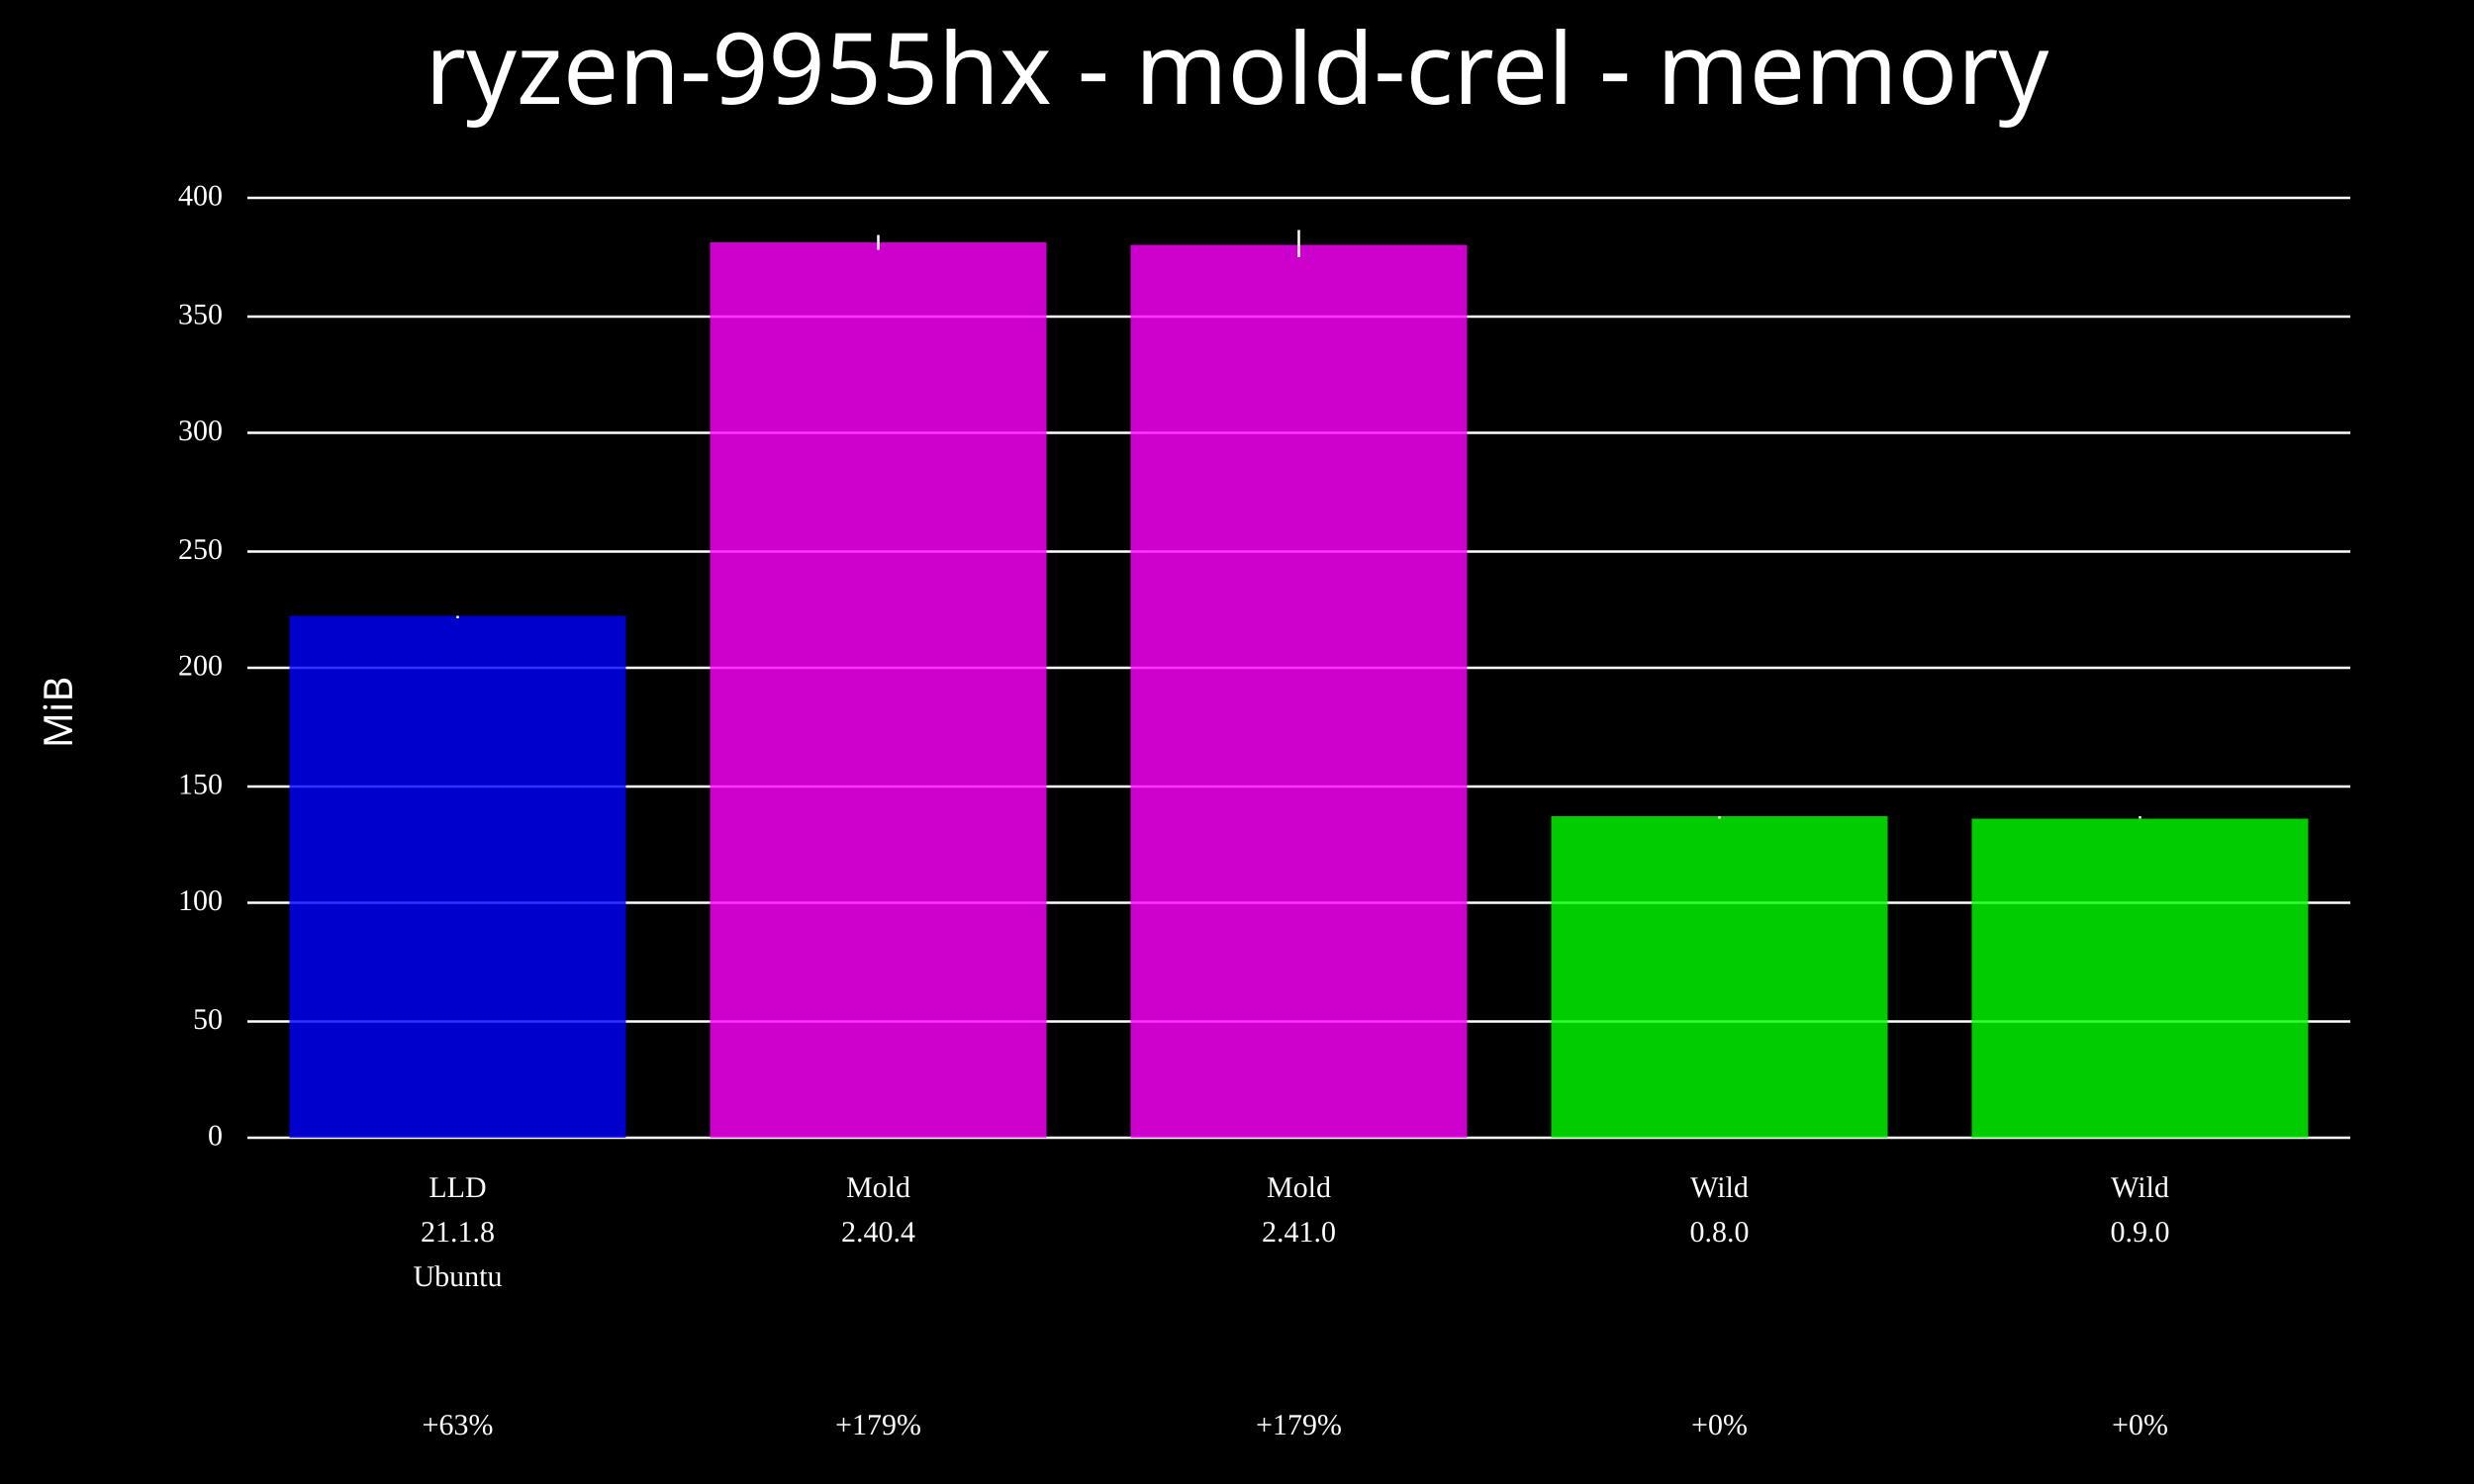
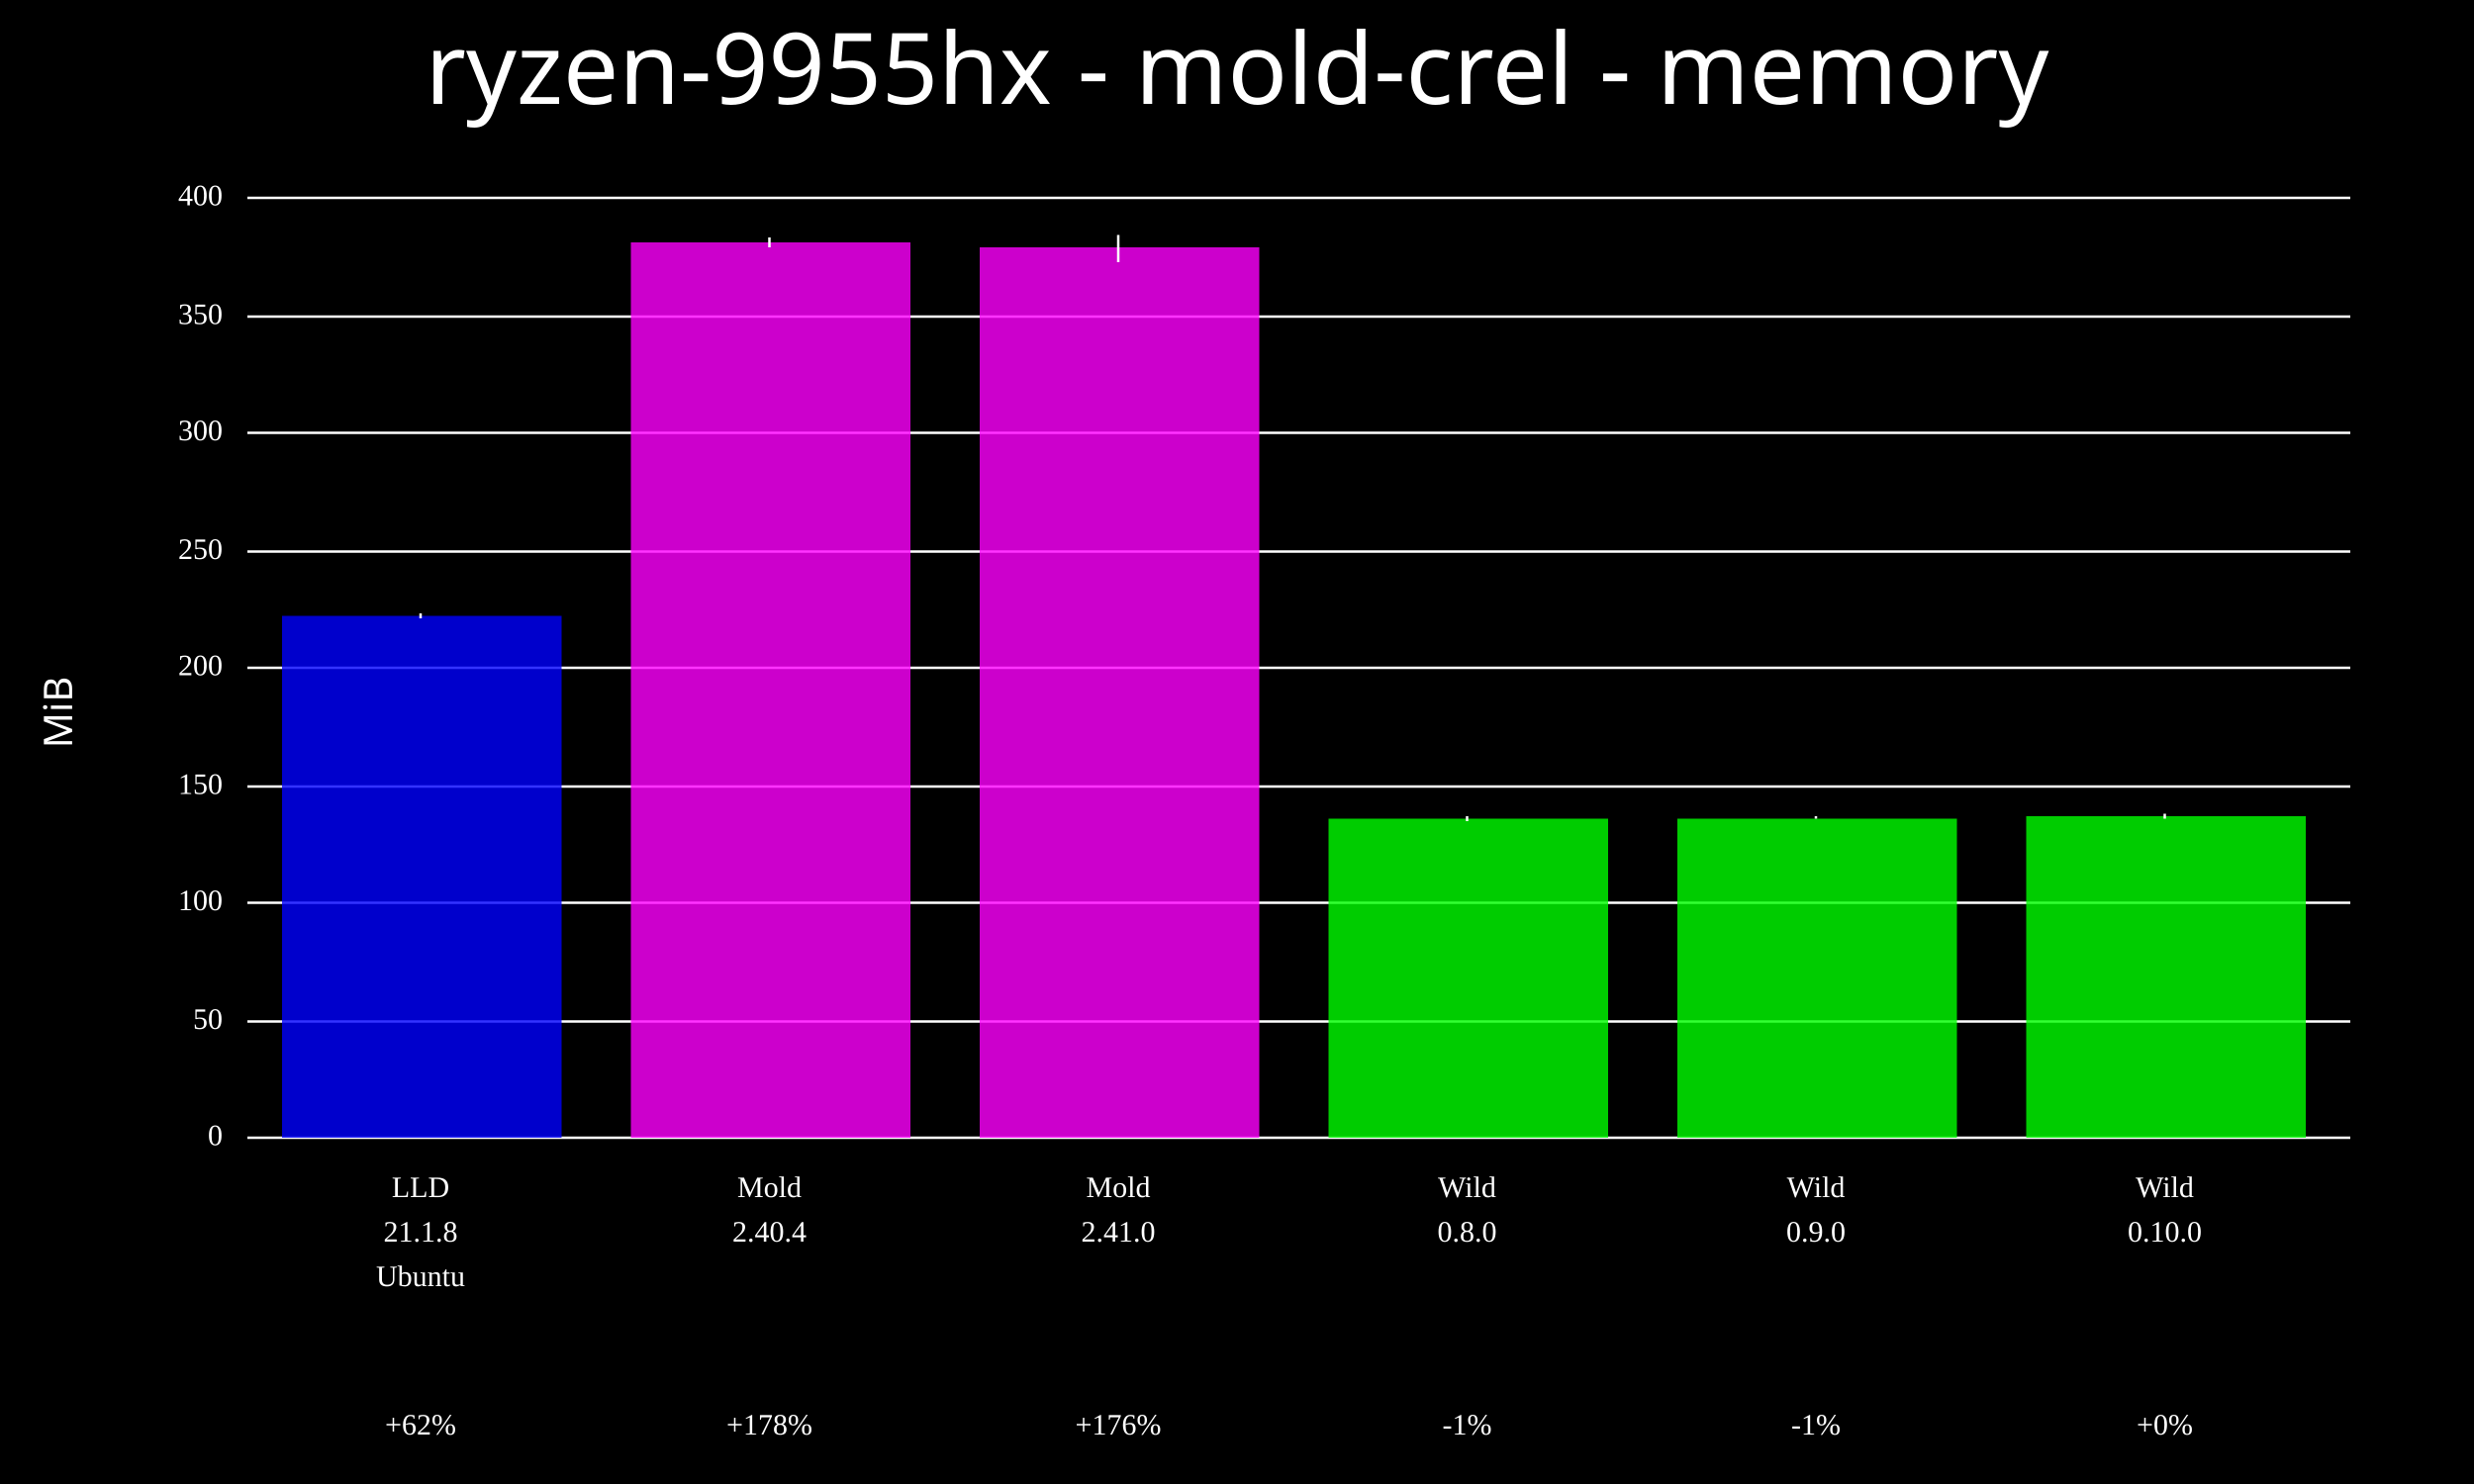
<svg xmlns="http://www.w3.org/2000/svg" width="1000" height="600" viewBox="0 0 1000 600">
  <rect x="0" y="0" width="1000" height="600" fill="#000000" />
  <text x="500" y="10" dy="0.8em" text-anchor="middle" font-family="sans-serif" font-size="40" fill="#FFFFFF">
ryzen-9955hx - mold-crel - memory</text>
  <text x="5" y="300" dy="0.76em" text-anchor="middle" font-family="sans-serif" font-size="16" fill="#FFFFFF" transform="rotate(270, 5, 288)">MiB</text>
  <line x1="100" y1="460" x2="950" y2="460" stroke="#FFFFFF" />
  <text x="90" y="460" dy="0.5ex" text-anchor="end" fill="#FFFFFF">0</text>
  <line x1="100" y1="413" x2="950" y2="413" stroke="#FFFFFF" />
  <text x="90" y="413" dy="0.5ex" text-anchor="end" fill="#FFFFFF">50</text>
  <line x1="100" y1="365" x2="950" y2="365" stroke="#FFFFFF" />
  <text x="90" y="365" dy="0.5ex" text-anchor="end" fill="#FFFFFF">100</text>
  <line x1="100" y1="318" x2="950" y2="318" stroke="#FFFFFF" />
  <text x="90" y="318" dy="0.5ex" text-anchor="end" fill="#FFFFFF">150</text>
  <line x1="100" y1="270" x2="950" y2="270" stroke="#FFFFFF" />
  <text x="90" y="270" dy="0.5ex" text-anchor="end" fill="#FFFFFF">200</text>
  <line x1="100" y1="223" x2="950" y2="223" stroke="#FFFFFF" />
  <text x="90" y="223" dy="0.5ex" text-anchor="end" fill="#FFFFFF">250</text>
  <line x1="100" y1="175" x2="950" y2="175" stroke="#FFFFFF" />
  <text x="90" y="175" dy="0.5ex" text-anchor="end" fill="#FFFFFF">300</text>
  <line x1="100" y1="128" x2="950" y2="128" stroke="#FFFFFF" />
  <text x="90" y="128" dy="0.5ex" text-anchor="end" fill="#FFFFFF">350</text>
  <line x1="100" y1="80" x2="950" y2="80" stroke="#FFFFFF" />
  <text x="90" y="80" dy="0.5ex" text-anchor="end" fill="#FFFFFF">400</text>
-   <rect fill="#0000FF" opacity="0.8" x="117" y="249" width="136" height="211" />
-   <line stroke="#FFFFFF" x1="185" y1="249" x2="185" y2="250" />
-   <text x="185" y="484" fill="#FFFFFF" text-anchor="middle">LLD</text>
-   <text x="185" y="502" fill="#FFFFFF" text-anchor="middle">21.1.8</text>
-   <text x="185" y="520" fill="#FFFFFF" text-anchor="middle">Ubuntu</text>
-   <text x="185" y="580" fill="#FFFFFF" text-anchor="middle">+63%</text>
-   <rect fill="#FF00FF" opacity="0.8" x="287" y="98" width="136" height="362" />
-   <line stroke="#FFFFFF" x1="355" y1="95" x2="355" y2="101" />
-   <text x="355" y="484" fill="#FFFFFF" text-anchor="middle">Mold</text>
-   <text x="355" y="502" fill="#FFFFFF" text-anchor="middle">2.40.4</text>
-   <text x="355" y="580" fill="#FFFFFF" text-anchor="middle">+179%</text>
-   <rect fill="#FF00FF" opacity="0.8" x="457" y="99" width="136" height="361" />
-   <line stroke="#FFFFFF" x1="525" y1="93" x2="525" y2="104" />
-   <text x="525" y="484" fill="#FFFFFF" text-anchor="middle">Mold</text>
-   <text x="525" y="502" fill="#FFFFFF" text-anchor="middle">2.41.0</text>
-   <text x="525" y="580" fill="#FFFFFF" text-anchor="middle">+179%</text>
-   <rect fill="#00FF00" opacity="0.8" x="627" y="330" width="136" height="130" />
-   <line stroke="#FFFFFF" x1="695" y1="330" x2="695" y2="331" />
-   <text x="695" y="484" fill="#FFFFFF" text-anchor="middle">Wild</text>
-   <text x="695" y="502" fill="#FFFFFF" text-anchor="middle">0.8.0</text>
-   <text x="695" y="580" fill="#FFFFFF" text-anchor="middle">+0%</text>
-   <rect fill="#00FF00" opacity="0.8" x="797" y="331" width="136" height="129" />
-   <line stroke="#FFFFFF" x1="865" y1="330" x2="865" y2="331" />
-   <text x="865" y="484" fill="#FFFFFF" text-anchor="middle">Wild</text>
-   <text x="865" y="502" fill="#FFFFFF" text-anchor="middle">0.9.0</text>
-   <text x="865" y="580" fill="#FFFFFF" text-anchor="middle">+0%</text>
+   <rect fill="#0000FF" opacity="0.8" x="114" y="249" width="113" height="211" />
+   <line stroke="#FFFFFF" x1="170" y1="248" x2="170" y2="250" />
+   <text x="170" y="484" fill="#FFFFFF" text-anchor="middle">LLD</text>
+   <text x="170" y="502" fill="#FFFFFF" text-anchor="middle">21.1.8</text>
+   <text x="170" y="520" fill="#FFFFFF" text-anchor="middle">Ubuntu</text>
+   <text x="170" y="580" fill="#FFFFFF" text-anchor="middle">+62%</text>
+   <rect fill="#FF00FF" opacity="0.8" x="255" y="98" width="113" height="362" />
+   <line stroke="#FFFFFF" x1="311" y1="96" x2="311" y2="100" />
+   <text x="311" y="484" fill="#FFFFFF" text-anchor="middle">Mold</text>
+   <text x="311" y="502" fill="#FFFFFF" text-anchor="middle">2.40.4</text>
+   <text x="311" y="580" fill="#FFFFFF" text-anchor="middle">+178%</text>
+   <rect fill="#FF00FF" opacity="0.8" x="396" y="100" width="113" height="360" />
+   <line stroke="#FFFFFF" x1="452" y1="95" x2="452" y2="106" />
+   <text x="452" y="484" fill="#FFFFFF" text-anchor="middle">Mold</text>
+   <text x="452" y="502" fill="#FFFFFF" text-anchor="middle">2.41.0</text>
+   <text x="452" y="580" fill="#FFFFFF" text-anchor="middle">+176%</text>
+   <rect fill="#00FF00" opacity="0.8" x="537" y="331" width="113" height="129" />
+   <line stroke="#FFFFFF" x1="593" y1="330" x2="593" y2="332" />
+   <text x="593" y="484" fill="#FFFFFF" text-anchor="middle">Wild</text>
+   <text x="593" y="502" fill="#FFFFFF" text-anchor="middle">0.8.0</text>
+   <text x="593" y="580" fill="#FFFFFF" text-anchor="middle">-1%</text>
+   <rect fill="#00FF00" opacity="0.8" x="678" y="331" width="113" height="129" />
+   <line stroke="#FFFFFF" x1="734" y1="330" x2="734" y2="331" />
+   <text x="734" y="484" fill="#FFFFFF" text-anchor="middle">Wild</text>
+   <text x="734" y="502" fill="#FFFFFF" text-anchor="middle">0.9.0</text>
+   <text x="734" y="580" fill="#FFFFFF" text-anchor="middle">-1%</text>
+   <rect fill="#00FF00" opacity="0.8" x="819" y="330" width="113" height="130" />
+   <line stroke="#FFFFFF" x1="875" y1="329" x2="875" y2="331" />
+   <text x="875" y="484" fill="#FFFFFF" text-anchor="middle">Wild</text>
+   <text x="875" y="502" fill="#FFFFFF" text-anchor="middle">0.10.0</text>
+   <text x="875" y="580" fill="#FFFFFF" text-anchor="middle">+0%</text>
</svg>
